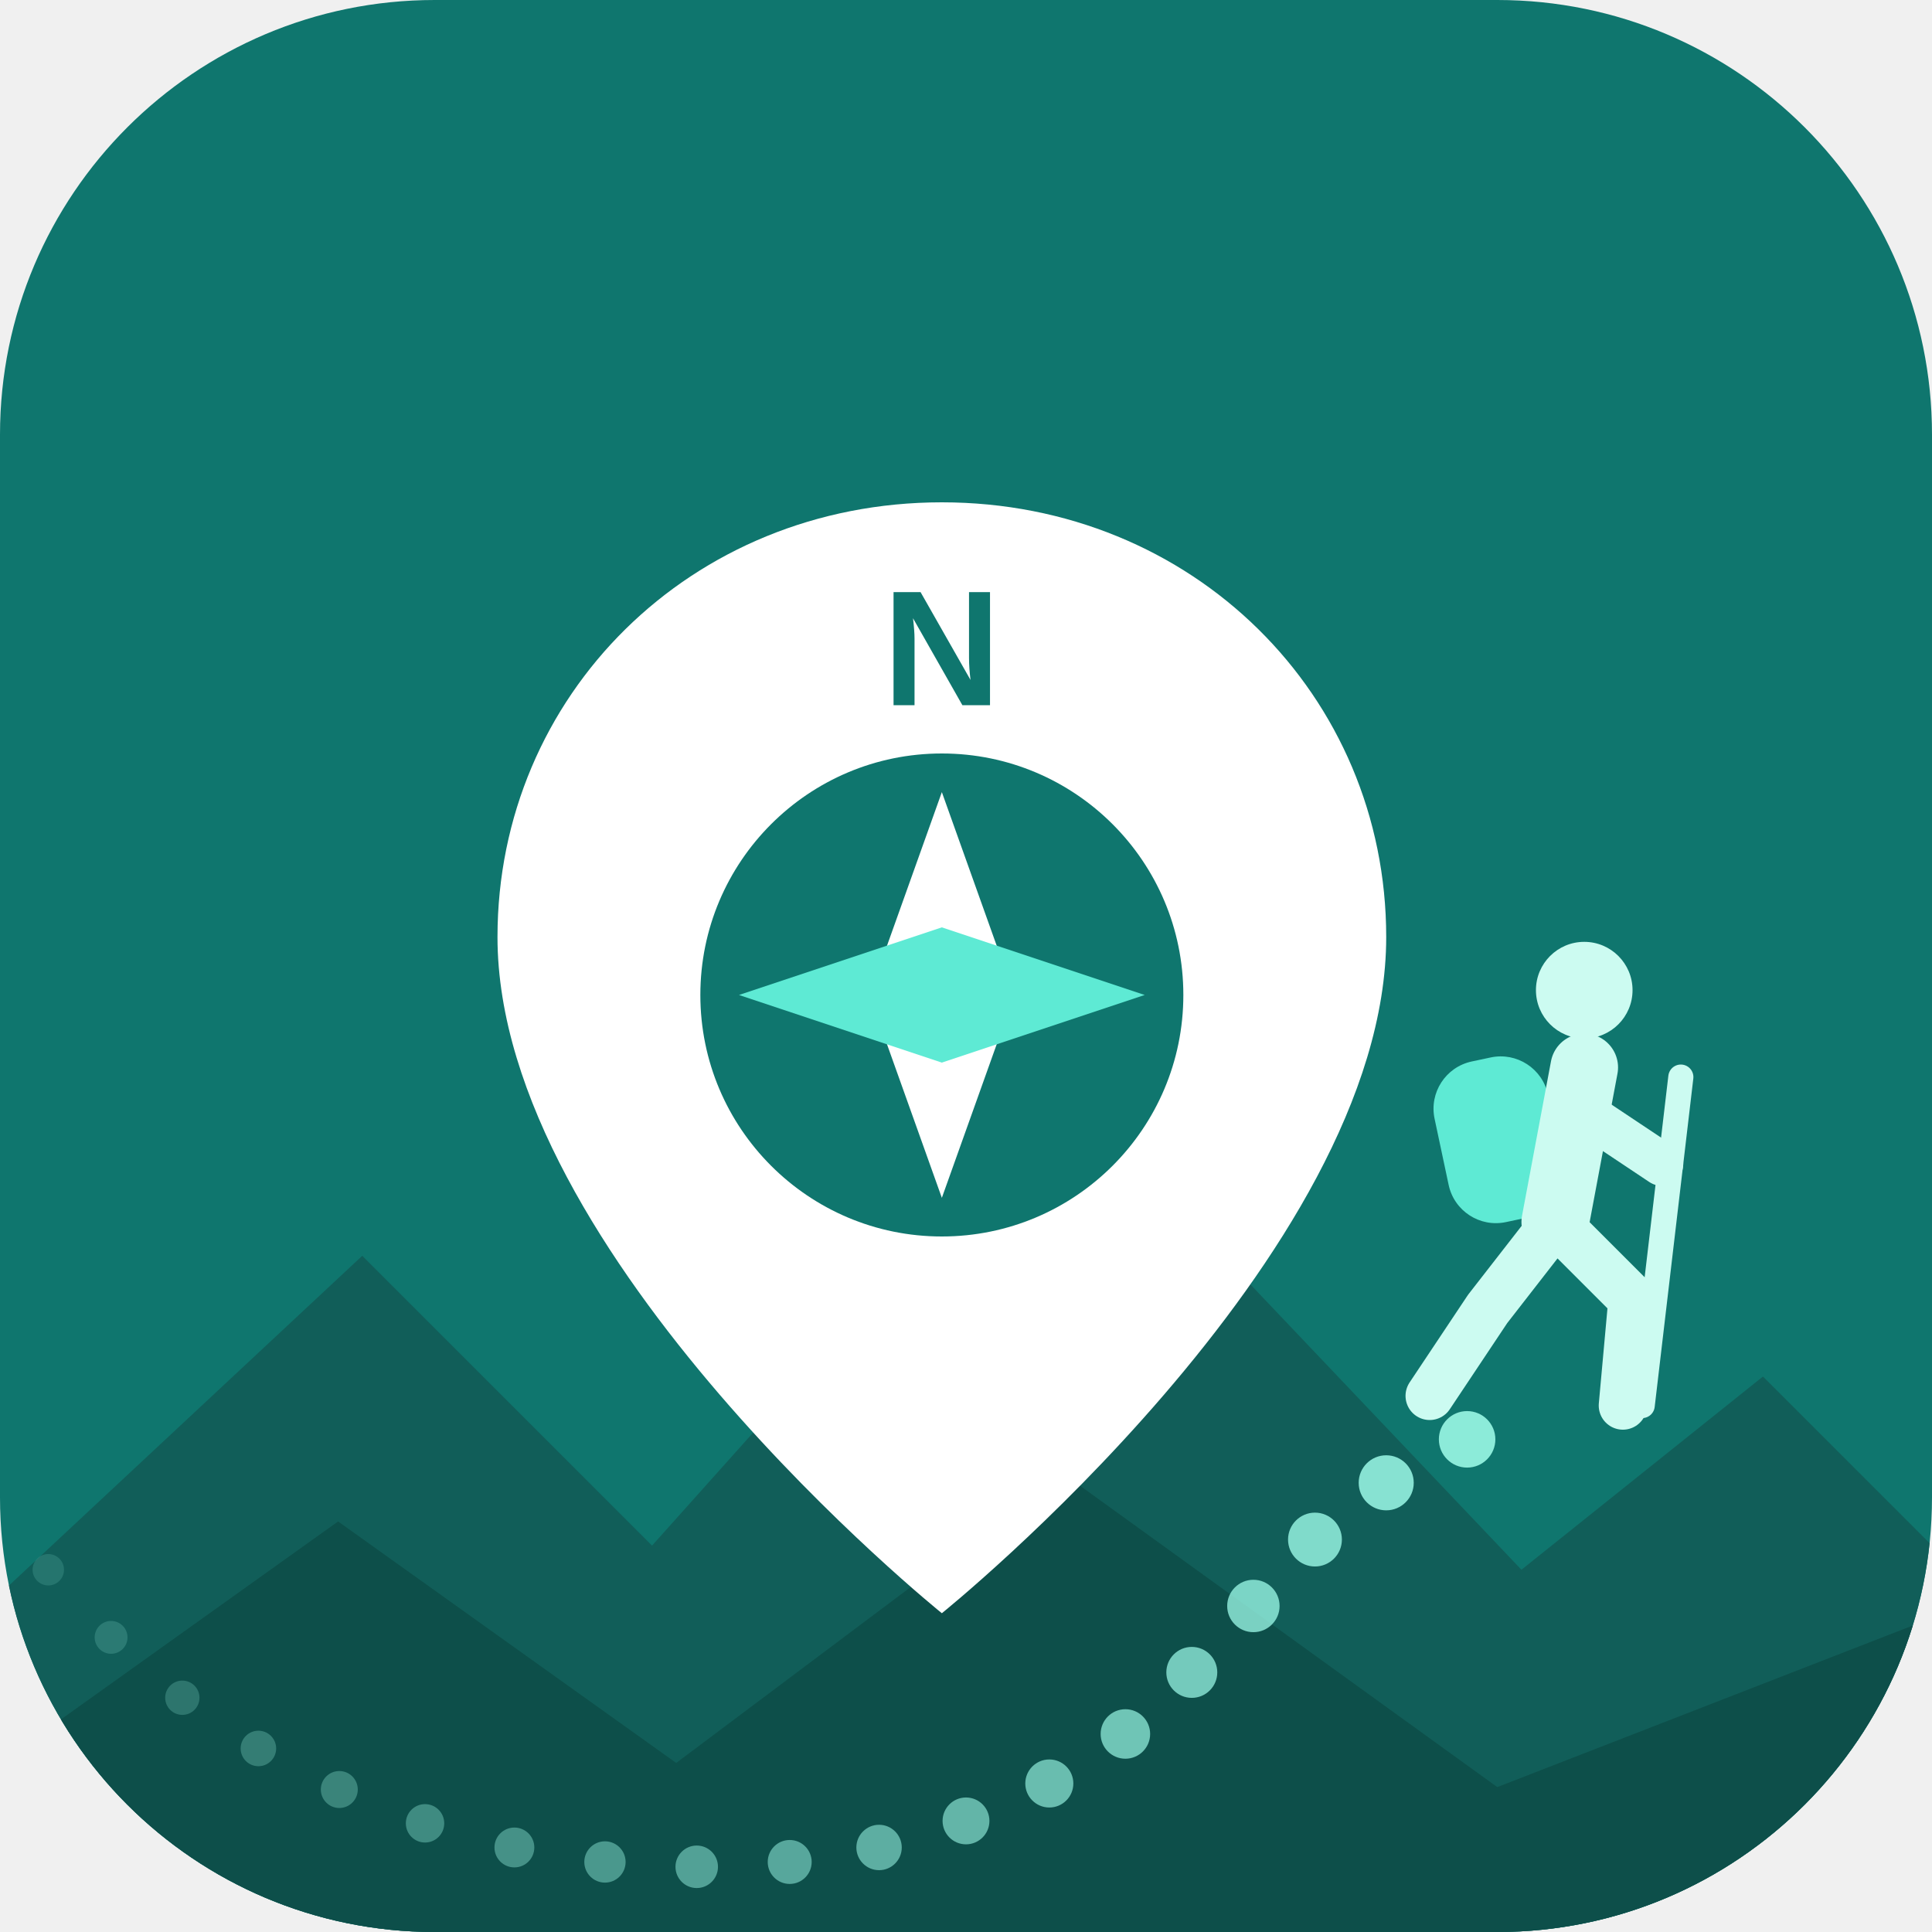
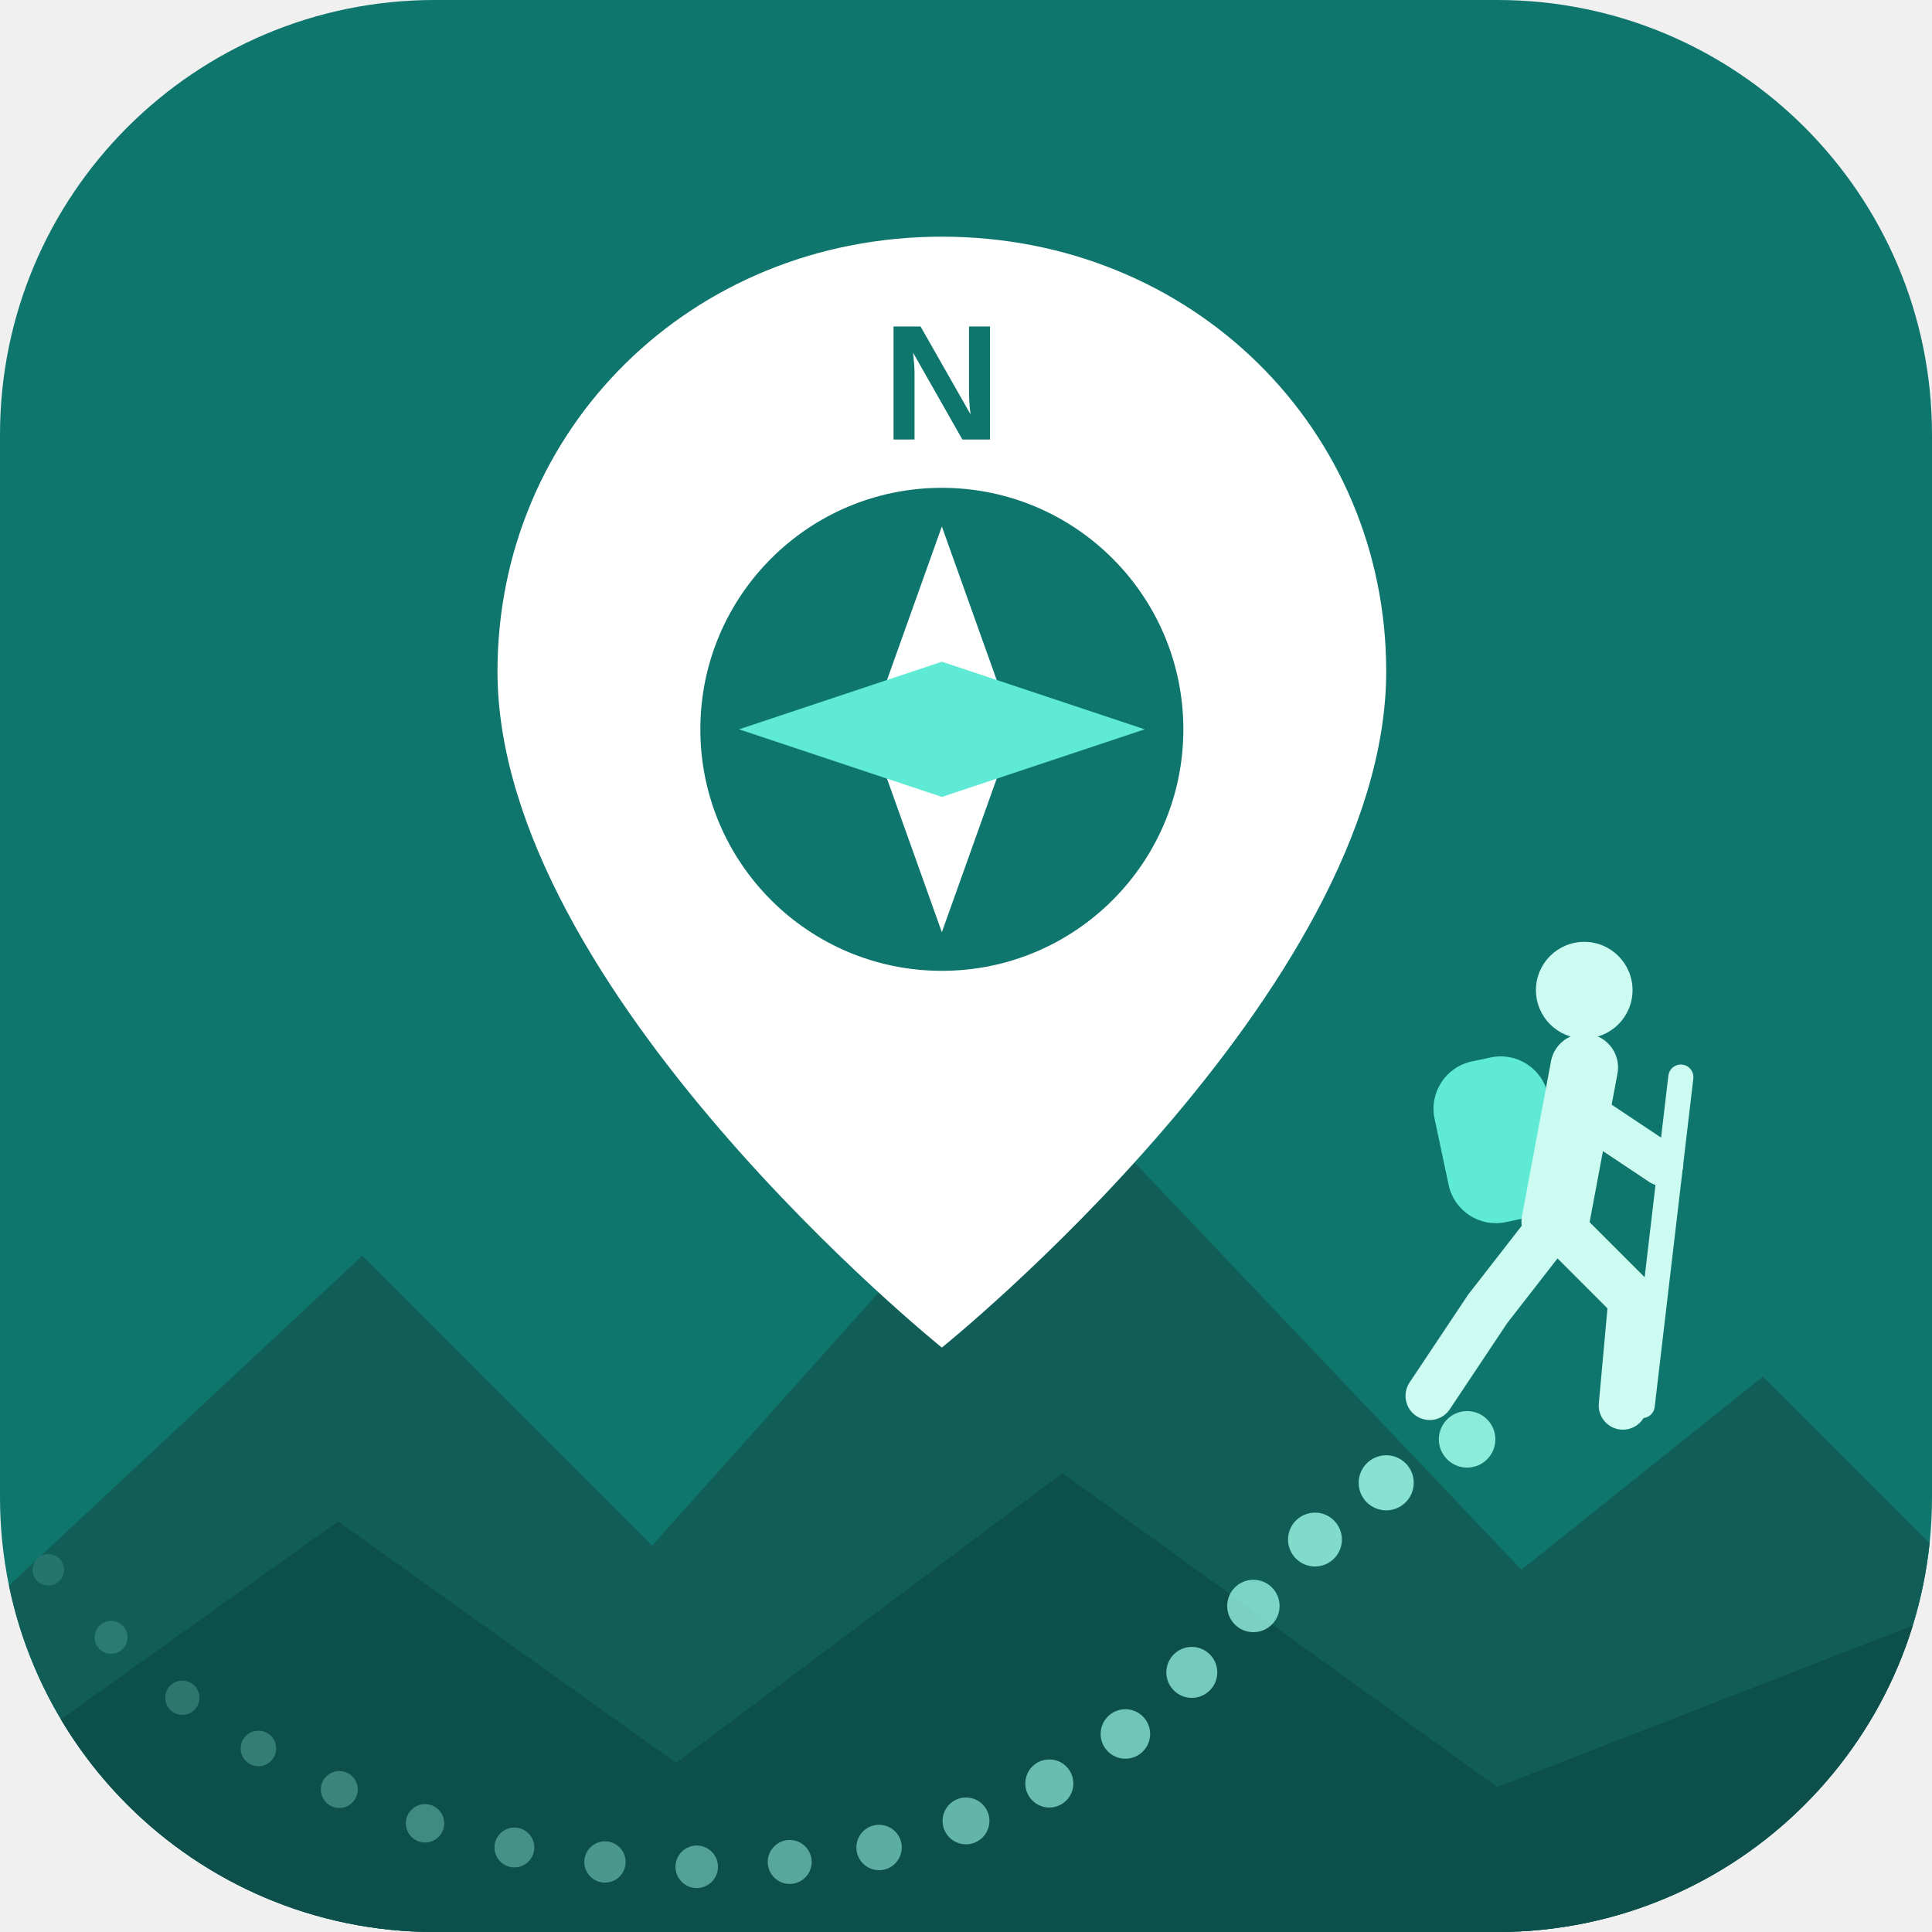
<svg xmlns="http://www.w3.org/2000/svg" viewBox="0 0 160 160" width="512" height="512">
  <defs>
    <clipPath id="c">
      <rect width="160" height="160" rx="36" />
    </clipPath>
  </defs>
  <g clip-path="url(#c)">
    <rect width="160" height="160" fill="#0f766e" />
    <path d="M0 160V132L30 104l24 24 34-38 38 40 20-16 14 14v40z" fill="#115e59" />
    <path d="M0 160V146l28-20 28 20 32-24 36 26 36-14v26z" fill="#0d4f4a" />
    <circle cx="4.0" cy="130.0" r="1.30" fill="#99f6e4" opacity="0.15" />
    <circle cx="9.2" cy="135.6" r="1.36" fill="#99f6e4" opacity="0.19" />
    <circle cx="15.1" cy="140.6" r="1.42" fill="#99f6e4" opacity="0.23" />
    <circle cx="21.4" cy="144.8" r="1.47" fill="#99f6e4" opacity="0.28" />
    <circle cx="28.1" cy="148.2" r="1.53" fill="#99f6e4" opacity="0.32" />
    <circle cx="35.2" cy="151.0" r="1.59" fill="#99f6e4" opacity="0.36" />
    <circle cx="42.6" cy="153.0" r="1.65" fill="#99f6e4" opacity="0.40" />
    <circle cx="50.1" cy="154.2" r="1.71" fill="#99f6e4" opacity="0.44" />
    <circle cx="57.7" cy="154.6" r="1.76" fill="#99f6e4" opacity="0.49" />
    <circle cx="65.4" cy="154.2" r="1.82" fill="#99f6e4" opacity="0.53" />
    <circle cx="72.8" cy="153.0" r="1.88" fill="#99f6e4" opacity="0.57" />
    <circle cx="80.0" cy="150.8" r="1.94" fill="#99f6e4" opacity="0.61" />
    <circle cx="86.9" cy="147.7" r="1.99" fill="#99f6e4" opacity="0.66" />
    <circle cx="93.2" cy="143.6" r="2.05" fill="#99f6e4" opacity="0.70" />
    <circle cx="98.7" cy="138.5" r="2.11" fill="#99f6e4" opacity="0.74" />
    <circle cx="103.8" cy="133.0" r="2.17" fill="#99f6e4" opacity="0.78" />
    <circle cx="108.9" cy="127.5" r="2.23" fill="#99f6e4" opacity="0.82" />
    <circle cx="114.8" cy="122.8" r="2.28" fill="#99f6e4" opacity="0.87" />
    <circle cx="121.5" cy="119.2" r="2.34" fill="#99f6e4" opacity="0.91" />
-     <g transform="translate(78,88) scale(.8) translate(-80,-80)">
+     <g transform="translate(78,66) scale(.8) translate(-80,-80)">
      <path d="M80 22c-26 0-46 20-46 45 0 33 46 70 46 70s46-37 46-70c0-25-20-45-46-45z" fill="#fff" />
      <circle cx="80" cy="73" r="25" fill="#0f766e" />
      <path d="M80 52l7.5 21-7.5 21-7.5-21z" fill="#fff" />
      <path d="M59 73l21-7 21 7-21 7z" fill="#5eead4" />
      <text x="80" y="43" text-anchor="middle" font-family="Arial,Helvetica,sans-serif" font-weight="700" font-size="17" fill="#0f766e">N</text>
    </g>
    <g transform="translate(112,78) scale(.8)" stroke="#ccfbf1" stroke-linecap="round" stroke-linejoin="round" fill="none">
      <circle cx="24" cy="5" r="5" fill="#ccfbf1" stroke="none" />
      <rect x="9" y="12" width="12" height="17" rx="5" transform="rotate(-12 15 20)" fill="#5eead4" stroke="none" />
      <path d="M24 13L21 29" stroke-width="7" />
      <path d="M21 29l8 8-1 11M21 29l-7 9-6 9" stroke-width="5" />
      <path d="M23 17l9 6" stroke-width="4.5" />
      <path d="M34 14l-4 34" stroke-width="2.6" />
    </g>
  </g>
</svg>
